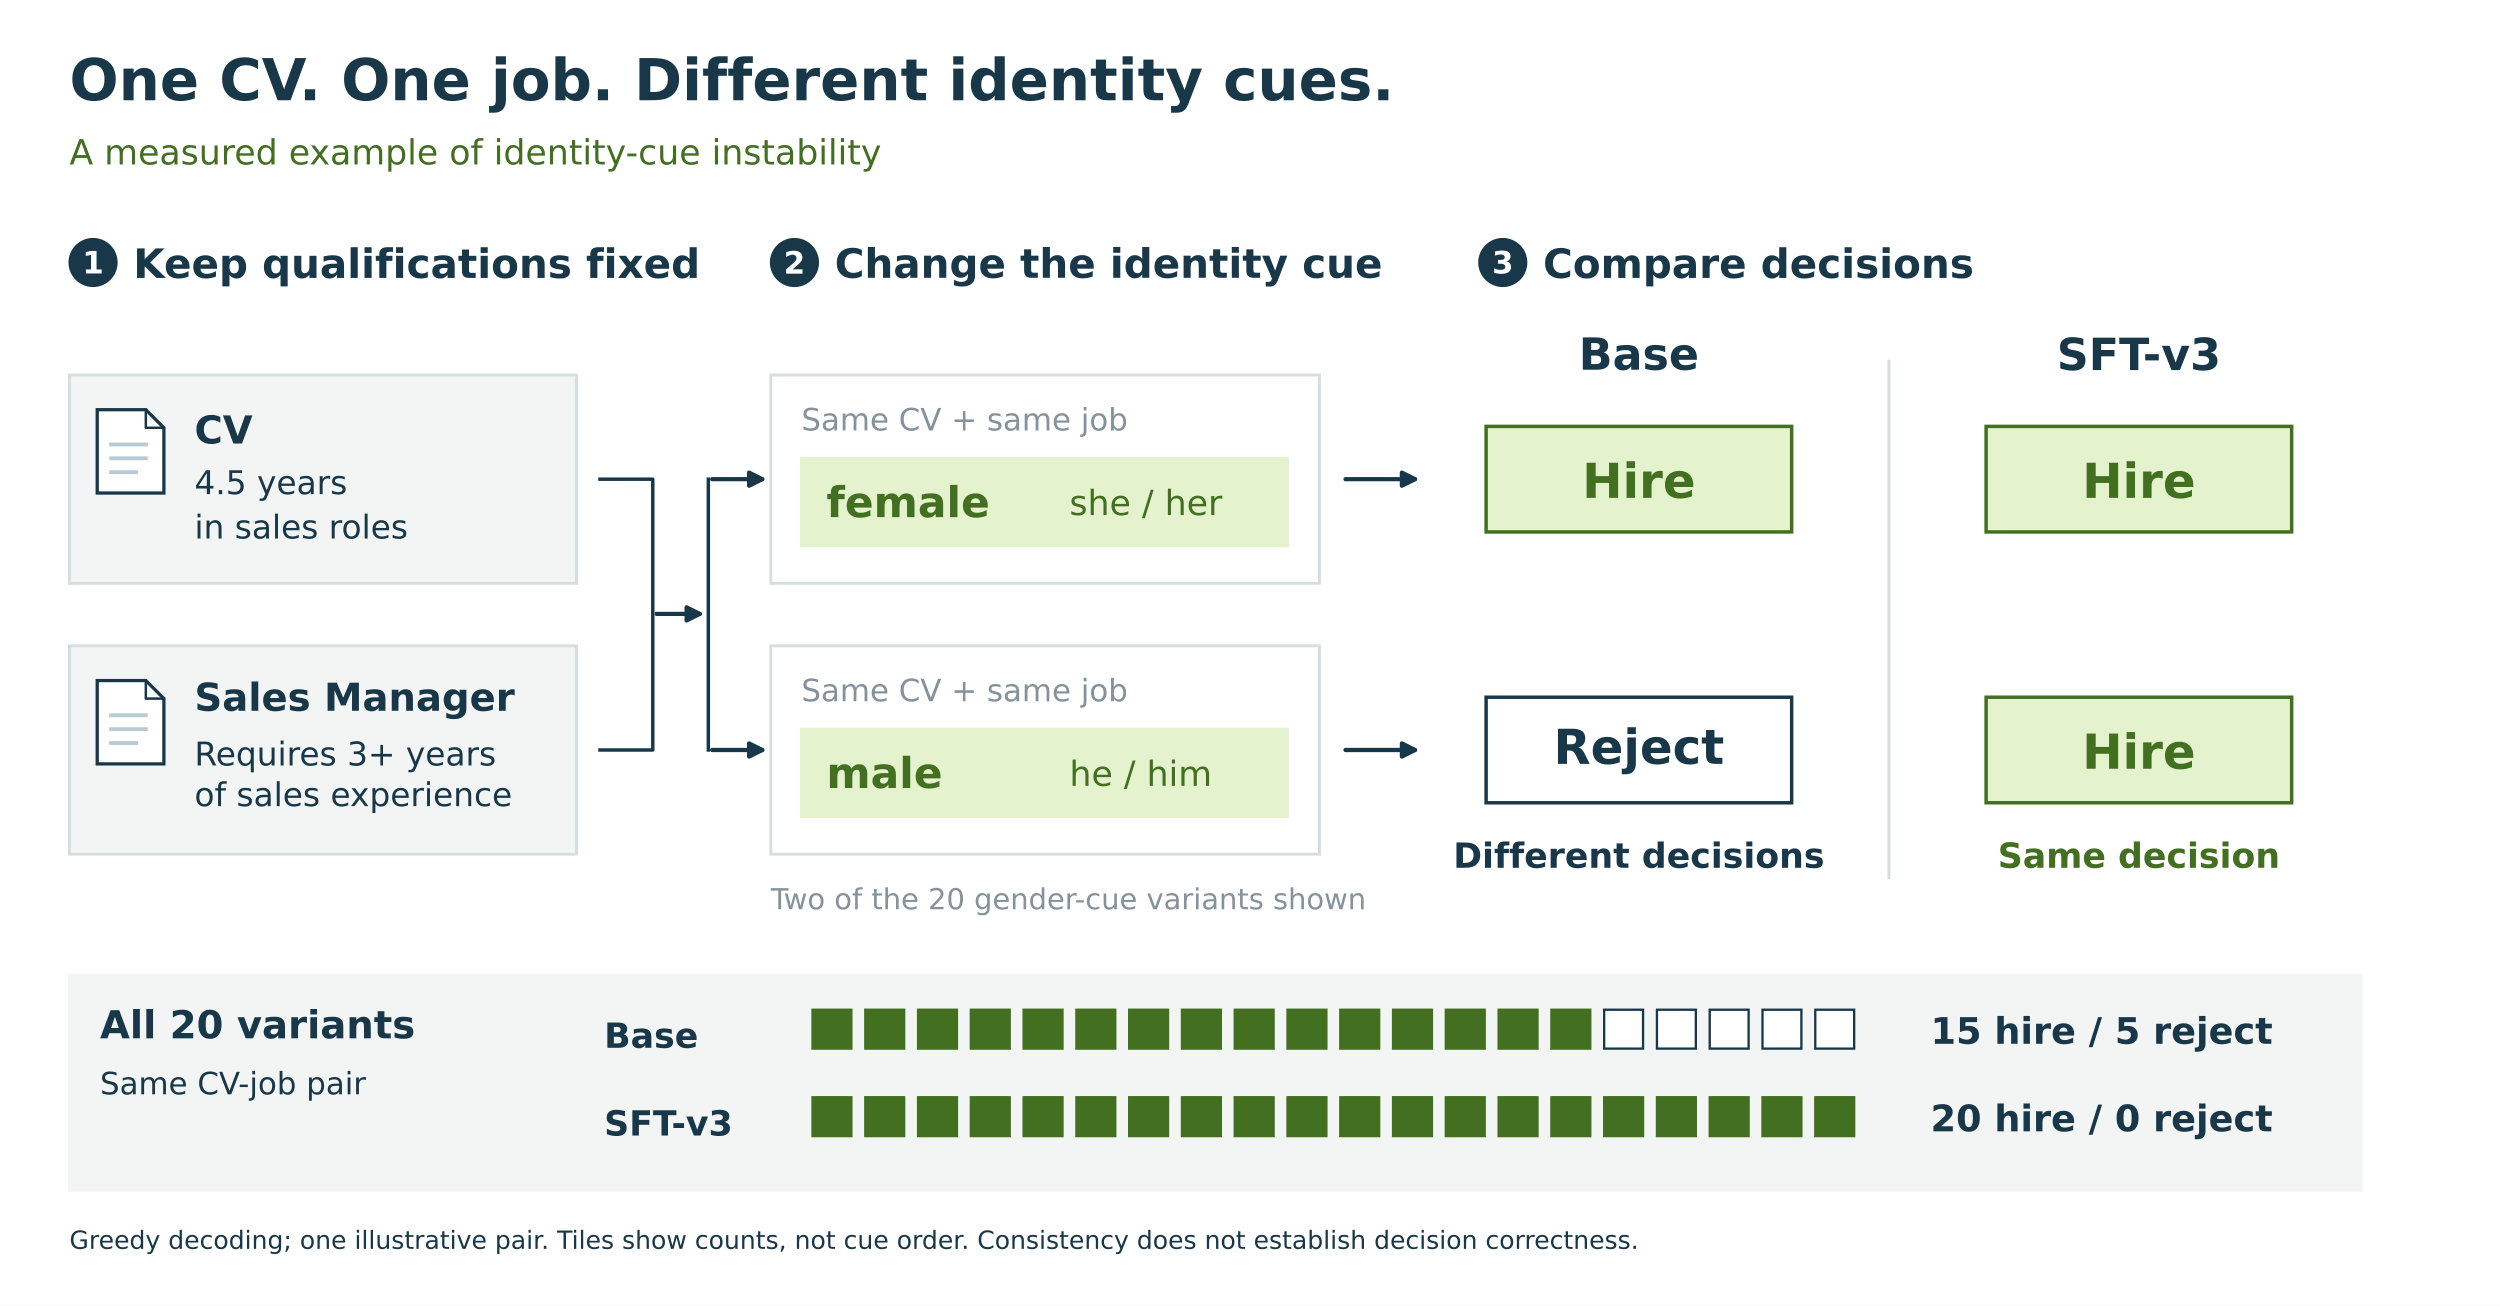
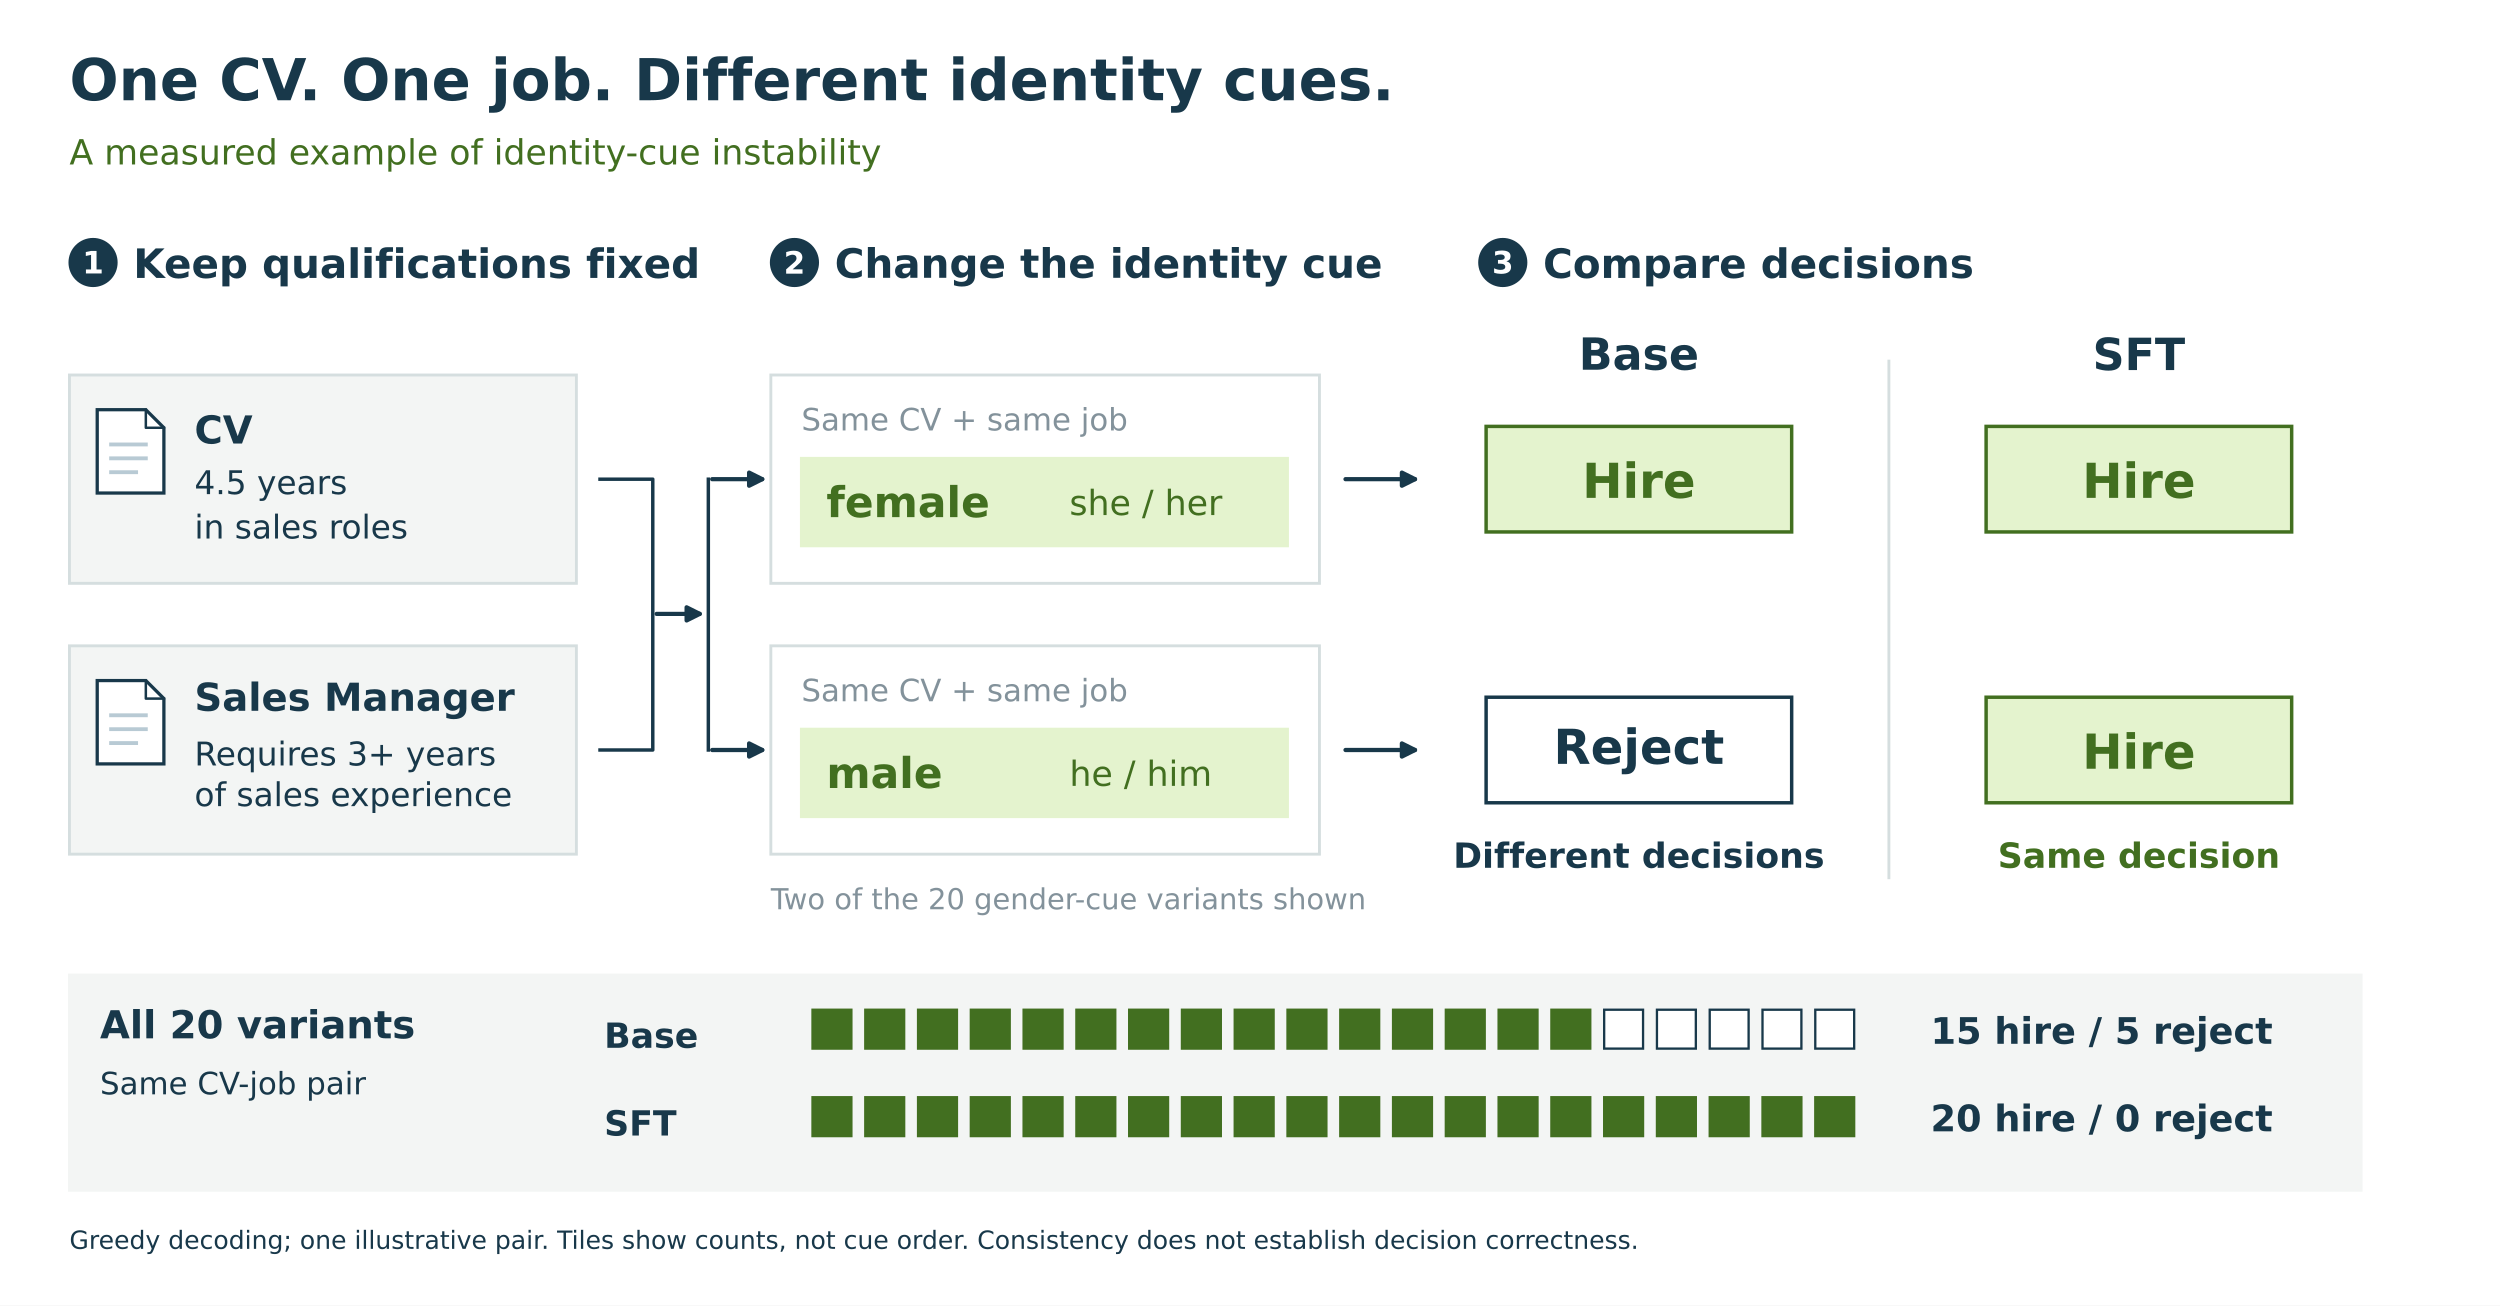
<svg xmlns="http://www.w3.org/2000/svg" width="1296pt" height="676.8pt" viewBox="0 0 1296 676.8" version="1.1">
  <defs>
    <style type="text/css">*{stroke-linejoin: round; stroke-linecap: butt}</style>
  </defs>
  <g id="figure_1">
    <g id="patch_1">
      <path d="M 0 676.8 L 1296 676.8 L 1296 0 L 0 0 z " style="fill: #ffffff" />
    </g>
    <g id="axes_1">
      <g id="patch_2">
-         <path d="M 48.24 123.84 C 51.486 123.84 54.6 125.13 56.895 127.425 C 59.19 129.72 60.48 132.834 60.48 136.08 C 60.48 139.326 59.19 142.44 56.895 144.735 C 54.6 147.03 51.486 148.32 48.24 148.32 C 44.994 148.32 41.88 147.03 39.585 144.735 C 37.29 142.44 36 139.326 36 136.08 C 36 132.834 37.29 129.72 39.585 127.425 C 41.88 125.13 44.994 123.84 48.24 123.84 z " clip-path="url(#pbcb19729b6)" style="fill: #18384a; stroke: #18384a; stroke-linejoin: miter" />
+         <path d="M 48.24 123.84 C 51.486 123.84 54.6 125.13 56.895 127.425 C 59.19 129.72 60.48 132.834 60.48 136.08 C 60.48 139.326 59.19 142.44 56.895 144.735 C 54.6 147.03 51.486 148.32 48.24 148.32 C 44.994 148.32 41.88 147.03 39.585 144.735 C 37.29 142.44 36 139.326 36 136.08 C 36 132.834 37.29 129.72 39.585 127.425 C 41.88 125.13 44.994 123.84 48.24 123.84 z " clip-path="url(#p441294f747)" style="fill: #18384a; stroke: #18384a; stroke-linejoin: miter" />
      </g>
      <g id="patch_3">
-         <path d="M 411.84 123.84 C 415.086 123.84 418.2 125.13 420.495 127.425 C 422.79 129.72 424.08 132.834 424.08 136.08 C 424.08 139.326 422.79 142.44 420.495 144.735 C 418.2 147.03 415.086 148.32 411.84 148.32 C 408.594 148.32 405.48 147.03 403.185 144.735 C 400.89 142.44 399.6 139.326 399.6 136.08 C 399.6 132.834 400.89 129.72 403.185 127.425 C 405.48 125.13 408.594 123.84 411.84 123.84 z " clip-path="url(#pbcb19729b6)" style="fill: #18384a; stroke: #18384a; stroke-linejoin: miter" />
+         <path d="M 411.84 123.84 C 415.086 123.84 418.2 125.13 420.495 127.425 C 422.79 129.72 424.08 132.834 424.08 136.08 C 424.08 139.326 422.79 142.44 420.495 144.735 C 418.2 147.03 415.086 148.32 411.84 148.32 C 408.594 148.32 405.48 147.03 403.185 144.735 C 400.89 142.44 399.6 139.326 399.6 136.08 C 399.6 132.834 400.89 129.72 403.185 127.425 C 405.48 125.13 408.594 123.84 411.84 123.84 z " clip-path="url(#p441294f747)" style="fill: #18384a; stroke: #18384a; stroke-linejoin: miter" />
      </g>
      <g id="patch_4">
-         <path d="M 779.04 123.84 C 782.286 123.84 785.4 125.13 787.695 127.425 C 789.99 129.72 791.28 132.834 791.28 136.08 C 791.28 139.326 789.99 142.44 787.695 144.735 C 785.4 147.03 782.286 148.32 779.04 148.32 C 775.794 148.32 772.68 147.03 770.385 144.735 C 768.09 142.44 766.8 139.326 766.8 136.08 C 766.8 132.834 768.09 129.72 770.385 127.425 C 772.68 125.13 775.794 123.84 779.04 123.84 z " clip-path="url(#pbcb19729b6)" style="fill: #18384a; stroke: #18384a; stroke-linejoin: miter" />
+         <path d="M 779.04 123.84 C 782.286 123.84 785.4 125.13 787.695 127.425 C 789.99 129.72 791.28 132.834 791.28 136.08 C 791.28 139.326 789.99 142.44 787.695 144.735 C 785.4 147.03 782.286 148.32 779.04 148.32 C 775.794 148.32 772.68 147.03 770.385 144.735 C 768.09 142.44 766.8 139.326 766.8 136.08 C 766.8 132.834 768.09 129.72 770.385 127.425 C 772.68 125.13 775.794 123.84 779.04 123.84 z " clip-path="url(#p441294f747)" style="fill: #18384a; stroke: #18384a; stroke-linejoin: miter" />
      </g>
      <g id="patch_5">
-         <path d="M 36 194.4 L 298.8 194.4 L 298.8 302.4 L 36 302.4 z " clip-path="url(#pbcb19729b6)" style="fill: #f3f5f4; stroke: #d5dedf; stroke-width: 1.5; stroke-linejoin: miter" />
+         <path d="M 36 194.4 L 298.8 194.4 L 298.8 302.4 L 36 302.4 z " clip-path="url(#p441294f747)" style="fill: #f3f5f4; stroke: #d5dedf; stroke-width: 1.5; stroke-linejoin: miter" />
      </g>
      <g id="patch_6">
-         <path d="M 50.4 212.4 L 75.6 212.4 L 84.96 221.76 L 84.96 255.6 L 50.4 255.6 z " clip-path="url(#pbcb19729b6)" style="fill: #ffffff; stroke: #18384a; stroke-width: 1.7; stroke-linejoin: miter" />
+         <path d="M 50.4 212.4 L 75.6 212.4 L 84.96 221.76 L 84.96 255.6 L 50.4 255.6 z " clip-path="url(#p441294f747)" style="fill: #ffffff; stroke: #18384a; stroke-width: 1.7; stroke-linejoin: miter" />
      </g>
      <g id="patch_7">
-         <path d="M 36 334.8 L 298.8 334.8 L 298.8 442.8 L 36 442.8 z " clip-path="url(#pbcb19729b6)" style="fill: #f3f5f4; stroke: #d5dedf; stroke-width: 1.5; stroke-linejoin: miter" />
+         <path d="M 36 334.8 L 298.8 334.8 L 298.8 442.8 L 36 442.8 z " clip-path="url(#p441294f747)" style="fill: #f3f5f4; stroke: #d5dedf; stroke-width: 1.5; stroke-linejoin: miter" />
      </g>
      <g id="patch_8">
-         <path d="M 50.4 352.8 L 75.6 352.8 L 84.96 362.16 L 84.96 396 L 50.4 396 z " clip-path="url(#pbcb19729b6)" style="fill: #ffffff; stroke: #18384a; stroke-width: 1.7; stroke-linejoin: miter" />
+         <path d="M 50.4 352.8 L 75.6 352.8 L 84.96 362.16 L 84.96 396 L 50.4 396 z " clip-path="url(#p441294f747)" style="fill: #ffffff; stroke: #18384a; stroke-width: 1.7; stroke-linejoin: miter" />
      </g>
      <g id="patch_9">
-         <path d="M 340.4 318.24 Q 352.801 318.24 362.741 318.24 " clip-path="url(#pbcb19729b6)" style="fill: none; stroke: #18384a; stroke-width: 2.2; stroke-linecap: round" />
-         <path d="M 355.941 314.84 L 362.741 318.24 L 355.941 321.64 z " clip-path="url(#pbcb19729b6)" style="fill: #18384a; stroke: #18384a; stroke-width: 2.2; stroke-linecap: round" />
+         <path d="M 340.4 318.24 Q 352.801 318.24 362.741 318.24 " clip-path="url(#p441294f747)" style="fill: none; stroke: #18384a; stroke-width: 2.2; stroke-linecap: round" />
+         <path d="M 355.941 314.84 L 362.741 318.24 L 355.941 321.64 z " clip-path="url(#p441294f747)" style="fill: #18384a; stroke: #18384a; stroke-width: 2.2; stroke-linecap: round" />
      </g>
      <g id="patch_10">
-         <path d="M 369.197 248.4 Q 383.398 248.4 395.14 248.4 " clip-path="url(#pbcb19729b6)" style="fill: none; stroke: #18384a; stroke-width: 2.2; stroke-linecap: round" />
-         <path d="M 388.34 245 L 395.14 248.4 L 388.34 251.8 z " clip-path="url(#pbcb19729b6)" style="fill: #18384a; stroke: #18384a; stroke-width: 2.2; stroke-linecap: round" />
+         <path d="M 369.197 248.4 Q 383.398 248.4 395.14 248.4 " clip-path="url(#p441294f747)" style="fill: none; stroke: #18384a; stroke-width: 2.2; stroke-linecap: round" />
+         <path d="M 388.34 245 L 395.14 248.4 L 388.34 251.8 z " clip-path="url(#p441294f747)" style="fill: #18384a; stroke: #18384a; stroke-width: 2.2; stroke-linecap: round" />
      </g>
      <g id="patch_11">
-         <path d="M 369.197 388.8 Q 383.398 388.8 395.14 388.8 " clip-path="url(#pbcb19729b6)" style="fill: none; stroke: #18384a; stroke-width: 2.2; stroke-linecap: round" />
-         <path d="M 388.34 385.4 L 395.14 388.8 L 388.34 392.2 z " clip-path="url(#pbcb19729b6)" style="fill: #18384a; stroke: #18384a; stroke-width: 2.2; stroke-linecap: round" />
+         <path d="M 369.197 388.8 Q 383.398 388.8 395.14 388.8 " clip-path="url(#p441294f747)" style="fill: none; stroke: #18384a; stroke-width: 2.2; stroke-linecap: round" />
+         <path d="M 388.34 385.4 L 395.14 388.8 L 388.34 392.2 z " clip-path="url(#p441294f747)" style="fill: #18384a; stroke: #18384a; stroke-width: 2.2; stroke-linecap: round" />
      </g>
      <g id="patch_12">
-         <path d="M 399.6 194.4 L 684 194.4 L 684 302.4 L 399.6 302.4 z " clip-path="url(#pbcb19729b6)" style="fill: #ffffff; stroke: #d5dedf; stroke-width: 1.5; stroke-linejoin: miter" />
+         <path d="M 399.6 194.4 L 684 194.4 L 684 302.4 L 399.6 302.4 z " clip-path="url(#p441294f747)" style="fill: #ffffff; stroke: #d5dedf; stroke-width: 1.5; stroke-linejoin: miter" />
      </g>
      <g id="patch_13">
-         <path d="M 415.44 237.6 L 667.44 237.6 L 667.44 282.96 L 415.44 282.96 z " clip-path="url(#pbcb19729b6)" style="fill: #e4f3ce; stroke: #e4f3ce; stroke-width: 1.5; stroke-linejoin: miter" />
+         <path d="M 415.44 237.6 L 667.44 237.6 L 667.44 282.96 L 415.44 282.96 z " clip-path="url(#p441294f747)" style="fill: #e4f3ce; stroke: #e4f3ce; stroke-width: 1.5; stroke-linejoin: miter" />
      </g>
      <g id="patch_14">
-         <path d="M 697.519 248.4 Q 716.759 248.4 733.539 248.4 " clip-path="url(#pbcb19729b6)" style="fill: none; stroke: #18384a; stroke-width: 2.2; stroke-linecap: round" />
-         <path d="M 726.739 245 L 733.539 248.4 L 726.739 251.8 z " clip-path="url(#pbcb19729b6)" style="fill: #18384a; stroke: #18384a; stroke-width: 2.2; stroke-linecap: round" />
+         <path d="M 697.519 248.4 Q 716.759 248.4 733.539 248.4 " clip-path="url(#p441294f747)" style="fill: none; stroke: #18384a; stroke-width: 2.2; stroke-linecap: round" />
+         <path d="M 726.739 245 L 733.539 248.4 L 726.739 251.8 z " clip-path="url(#p441294f747)" style="fill: #18384a; stroke: #18384a; stroke-width: 2.2; stroke-linecap: round" />
      </g>
      <g id="patch_15">
-         <path d="M 399.6 334.8 L 684 334.8 L 684 442.8 L 399.6 442.8 z " clip-path="url(#pbcb19729b6)" style="fill: #ffffff; stroke: #d5dedf; stroke-width: 1.5; stroke-linejoin: miter" />
+         <path d="M 399.6 334.8 L 684 334.8 L 684 442.8 L 399.6 442.8 z " clip-path="url(#p441294f747)" style="fill: #ffffff; stroke: #d5dedf; stroke-width: 1.5; stroke-linejoin: miter" />
      </g>
      <g id="patch_16">
-         <path d="M 415.44 378 L 667.44 378 L 667.44 423.36 L 415.44 423.36 z " clip-path="url(#pbcb19729b6)" style="fill: #e4f3ce; stroke: #e4f3ce; stroke-width: 1.5; stroke-linejoin: miter" />
+         <path d="M 415.44 378 L 667.44 378 L 667.44 423.36 L 415.44 423.36 z " clip-path="url(#p441294f747)" style="fill: #e4f3ce; stroke: #e4f3ce; stroke-width: 1.5; stroke-linejoin: miter" />
      </g>
      <g id="patch_17">
-         <path d="M 697.519 388.8 Q 716.759 388.8 733.539 388.8 " clip-path="url(#pbcb19729b6)" style="fill: none; stroke: #18384a; stroke-width: 2.2; stroke-linecap: round" />
-         <path d="M 726.739 385.4 L 733.539 388.8 L 726.739 392.2 z " clip-path="url(#pbcb19729b6)" style="fill: #18384a; stroke: #18384a; stroke-width: 2.2; stroke-linecap: round" />
+         <path d="M 697.519 388.8 Q 716.759 388.8 733.539 388.8 " clip-path="url(#p441294f747)" style="fill: none; stroke: #18384a; stroke-width: 2.2; stroke-linecap: round" />
+         <path d="M 726.739 385.4 L 733.539 388.8 L 726.739 392.2 z " clip-path="url(#p441294f747)" style="fill: #18384a; stroke: #18384a; stroke-width: 2.2; stroke-linecap: round" />
      </g>
      <g id="patch_18">
-         <path d="M 770.4 221.04 L 928.8 221.04 L 928.8 275.76 L 770.4 275.76 z " clip-path="url(#pbcb19729b6)" style="fill: #e4f3ce; stroke: #426f20; stroke-width: 1.8; stroke-linejoin: miter" />
+         <path d="M 770.4 221.04 L 928.8 221.04 L 928.8 275.76 L 770.4 275.76 z " clip-path="url(#p441294f747)" style="fill: #e4f3ce; stroke: #426f20; stroke-width: 1.8; stroke-linejoin: miter" />
      </g>
      <g id="patch_19">
-         <path d="M 770.4 361.44 L 928.8 361.44 L 928.8 416.16 L 770.4 416.16 z " clip-path="url(#pbcb19729b6)" style="fill: #ffffff; stroke: #18384a; stroke-width: 1.8; stroke-linejoin: miter" />
+         <path d="M 770.4 361.44 L 928.8 361.44 L 928.8 416.16 L 770.4 416.16 z " clip-path="url(#p441294f747)" style="fill: #ffffff; stroke: #18384a; stroke-width: 1.8; stroke-linejoin: miter" />
      </g>
      <g id="patch_20">
-         <path d="M 1029.6 221.04 L 1188 221.04 L 1188 275.76 L 1029.6 275.76 z " clip-path="url(#pbcb19729b6)" style="fill: #e4f3ce; stroke: #426f20; stroke-width: 1.8; stroke-linejoin: miter" />
+         <path d="M 1029.6 221.04 L 1188 221.04 L 1188 275.76 L 1029.6 275.76 z " clip-path="url(#p441294f747)" style="fill: #e4f3ce; stroke: #426f20; stroke-width: 1.8; stroke-linejoin: miter" />
      </g>
      <g id="patch_21">
-         <path d="M 1029.6 361.44 L 1188 361.44 L 1188 416.16 L 1029.6 416.16 z " clip-path="url(#pbcb19729b6)" style="fill: #e4f3ce; stroke: #426f20; stroke-width: 1.8; stroke-linejoin: miter" />
+         <path d="M 1029.6 361.44 L 1188 361.44 L 1188 416.16 L 1029.6 416.16 z " clip-path="url(#p441294f747)" style="fill: #e4f3ce; stroke: #426f20; stroke-width: 1.8; stroke-linejoin: miter" />
      </g>
      <g id="patch_22">
-         <path d="M 36 505.44 L 1224 505.44 L 1224 617.04 L 36 617.04 z " clip-path="url(#pbcb19729b6)" style="fill: #f3f5f4; stroke: #f3f5f4; stroke-width: 1.5; stroke-linejoin: miter" />
+         <path d="M 36 505.44 L 1224 505.44 L 1224 617.04 L 36 617.04 z " clip-path="url(#p441294f747)" style="fill: #f3f5f4; stroke: #f3f5f4; stroke-width: 1.5; stroke-linejoin: miter" />
      </g>
      <g id="patch_23">
-         <path d="M 421.2 523.44 L 441.36 523.44 L 441.36 543.6 L 421.2 543.6 z " clip-path="url(#pbcb19729b6)" style="fill: #426f20; stroke: #426f20; stroke-width: 1.2; stroke-linejoin: miter" />
+         <path d="M 421.2 523.44 L 441.36 523.44 L 441.36 543.6 L 421.2 543.6 z " clip-path="url(#p441294f747)" style="fill: #426f20; stroke: #426f20; stroke-width: 1.2; stroke-linejoin: miter" />
      </g>
      <g id="patch_24">
-         <path d="M 448.56 523.44 L 468.72 523.44 L 468.72 543.6 L 448.56 543.6 z " clip-path="url(#pbcb19729b6)" style="fill: #426f20; stroke: #426f20; stroke-width: 1.2; stroke-linejoin: miter" />
+         <path d="M 448.56 523.44 L 468.72 523.44 L 468.72 543.6 L 448.56 543.6 z " clip-path="url(#p441294f747)" style="fill: #426f20; stroke: #426f20; stroke-width: 1.2; stroke-linejoin: miter" />
      </g>
      <g id="patch_25">
-         <path d="M 475.92 523.44 L 496.08 523.44 L 496.08 543.6 L 475.92 543.6 z " clip-path="url(#pbcb19729b6)" style="fill: #426f20; stroke: #426f20; stroke-width: 1.2; stroke-linejoin: miter" />
+         <path d="M 475.92 523.44 L 496.08 523.44 L 496.08 543.6 L 475.92 543.6 z " clip-path="url(#p441294f747)" style="fill: #426f20; stroke: #426f20; stroke-width: 1.2; stroke-linejoin: miter" />
      </g>
      <g id="patch_26">
-         <path d="M 503.28 523.44 L 523.44 523.44 L 523.44 543.6 L 503.28 543.6 z " clip-path="url(#pbcb19729b6)" style="fill: #426f20; stroke: #426f20; stroke-width: 1.2; stroke-linejoin: miter" />
+         <path d="M 503.28 523.44 L 523.44 523.44 L 523.44 543.6 L 503.28 543.6 z " clip-path="url(#p441294f747)" style="fill: #426f20; stroke: #426f20; stroke-width: 1.2; stroke-linejoin: miter" />
      </g>
      <g id="patch_27">
-         <path d="M 530.64 523.44 L 550.8 523.44 L 550.8 543.6 L 530.64 543.6 z " clip-path="url(#pbcb19729b6)" style="fill: #426f20; stroke: #426f20; stroke-width: 1.2; stroke-linejoin: miter" />
+         <path d="M 530.64 523.44 L 550.8 523.44 L 550.8 543.6 L 530.64 543.6 z " clip-path="url(#p441294f747)" style="fill: #426f20; stroke: #426f20; stroke-width: 1.2; stroke-linejoin: miter" />
      </g>
      <g id="patch_28">
-         <path d="M 558 523.44 L 578.16 523.44 L 578.16 543.6 L 558 543.6 z " clip-path="url(#pbcb19729b6)" style="fill: #426f20; stroke: #426f20; stroke-width: 1.2; stroke-linejoin: miter" />
+         <path d="M 558 523.44 L 578.16 523.44 L 578.16 543.6 L 558 543.6 z " clip-path="url(#p441294f747)" style="fill: #426f20; stroke: #426f20; stroke-width: 1.2; stroke-linejoin: miter" />
      </g>
      <g id="patch_29">
-         <path d="M 585.36 523.44 L 605.52 523.44 L 605.52 543.6 L 585.36 543.6 z " clip-path="url(#pbcb19729b6)" style="fill: #426f20; stroke: #426f20; stroke-width: 1.2; stroke-linejoin: miter" />
+         <path d="M 585.36 523.44 L 605.52 523.44 L 605.52 543.6 L 585.36 543.6 z " clip-path="url(#p441294f747)" style="fill: #426f20; stroke: #426f20; stroke-width: 1.2; stroke-linejoin: miter" />
      </g>
      <g id="patch_30">
-         <path d="M 612.72 523.44 L 632.88 523.44 L 632.88 543.6 L 612.72 543.6 z " clip-path="url(#pbcb19729b6)" style="fill: #426f20; stroke: #426f20; stroke-width: 1.2; stroke-linejoin: miter" />
+         <path d="M 612.72 523.44 L 632.88 523.44 L 632.88 543.6 L 612.72 543.6 z " clip-path="url(#p441294f747)" style="fill: #426f20; stroke: #426f20; stroke-width: 1.2; stroke-linejoin: miter" />
      </g>
      <g id="patch_31">
-         <path d="M 640.08 523.44 L 660.24 523.44 L 660.24 543.6 L 640.08 543.6 z " clip-path="url(#pbcb19729b6)" style="fill: #426f20; stroke: #426f20; stroke-width: 1.2; stroke-linejoin: miter" />
+         <path d="M 640.08 523.44 L 660.24 523.44 L 660.24 543.6 L 640.08 543.6 z " clip-path="url(#p441294f747)" style="fill: #426f20; stroke: #426f20; stroke-width: 1.2; stroke-linejoin: miter" />
      </g>
      <g id="patch_32">
-         <path d="M 667.44 523.44 L 687.6 523.44 L 687.6 543.6 L 667.44 543.6 z " clip-path="url(#pbcb19729b6)" style="fill: #426f20; stroke: #426f20; stroke-width: 1.2; stroke-linejoin: miter" />
+         <path d="M 667.44 523.44 L 687.6 523.44 L 687.6 543.6 L 667.44 543.6 z " clip-path="url(#p441294f747)" style="fill: #426f20; stroke: #426f20; stroke-width: 1.2; stroke-linejoin: miter" />
      </g>
      <g id="patch_33">
-         <path d="M 694.8 523.44 L 714.96 523.44 L 714.96 543.6 L 694.8 543.6 z " clip-path="url(#pbcb19729b6)" style="fill: #426f20; stroke: #426f20; stroke-width: 1.2; stroke-linejoin: miter" />
+         <path d="M 694.8 523.44 L 714.96 523.44 L 714.96 543.6 L 694.8 543.6 z " clip-path="url(#p441294f747)" style="fill: #426f20; stroke: #426f20; stroke-width: 1.2; stroke-linejoin: miter" />
      </g>
      <g id="patch_34">
-         <path d="M 722.16 523.44 L 742.32 523.44 L 742.32 543.6 L 722.16 543.6 z " clip-path="url(#pbcb19729b6)" style="fill: #426f20; stroke: #426f20; stroke-width: 1.2; stroke-linejoin: miter" />
+         <path d="M 722.16 523.44 L 742.32 523.44 L 742.32 543.6 L 722.16 543.6 z " clip-path="url(#p441294f747)" style="fill: #426f20; stroke: #426f20; stroke-width: 1.2; stroke-linejoin: miter" />
      </g>
      <g id="patch_35">
-         <path d="M 749.52 523.44 L 769.68 523.44 L 769.68 543.6 L 749.52 543.6 z " clip-path="url(#pbcb19729b6)" style="fill: #426f20; stroke: #426f20; stroke-width: 1.2; stroke-linejoin: miter" />
+         <path d="M 749.52 523.44 L 769.68 523.44 L 769.68 543.6 L 749.52 543.6 z " clip-path="url(#p441294f747)" style="fill: #426f20; stroke: #426f20; stroke-width: 1.2; stroke-linejoin: miter" />
      </g>
      <g id="patch_36">
-         <path d="M 776.88 523.44 L 797.04 523.44 L 797.04 543.6 L 776.88 543.6 z " clip-path="url(#pbcb19729b6)" style="fill: #426f20; stroke: #426f20; stroke-width: 1.2; stroke-linejoin: miter" />
+         <path d="M 776.88 523.44 L 797.04 523.44 L 797.04 543.6 L 776.88 543.6 z " clip-path="url(#p441294f747)" style="fill: #426f20; stroke: #426f20; stroke-width: 1.2; stroke-linejoin: miter" />
      </g>
      <g id="patch_37">
-         <path d="M 804.24 523.44 L 824.4 523.44 L 824.4 543.6 L 804.24 543.6 z " clip-path="url(#pbcb19729b6)" style="fill: #426f20; stroke: #426f20; stroke-width: 1.2; stroke-linejoin: miter" />
+         <path d="M 804.24 523.44 L 824.4 523.44 L 824.4 543.6 L 804.24 543.6 z " clip-path="url(#p441294f747)" style="fill: #426f20; stroke: #426f20; stroke-width: 1.2; stroke-linejoin: miter" />
      </g>
      <g id="patch_38">
-         <path d="M 831.6 523.44 L 851.76 523.44 L 851.76 543.6 L 831.6 543.6 z " clip-path="url(#pbcb19729b6)" style="fill: #ffffff; stroke: #18384a; stroke-width: 1.2; stroke-linejoin: miter" />
+         <path d="M 831.6 523.44 L 851.76 523.44 L 851.76 543.6 L 831.6 543.6 z " clip-path="url(#p441294f747)" style="fill: #ffffff; stroke: #18384a; stroke-width: 1.2; stroke-linejoin: miter" />
      </g>
      <g id="patch_39">
-         <path d="M 858.96 523.44 L 879.12 523.44 L 879.12 543.6 L 858.96 543.6 z " clip-path="url(#pbcb19729b6)" style="fill: #ffffff; stroke: #18384a; stroke-width: 1.2; stroke-linejoin: miter" />
+         <path d="M 858.96 523.44 L 879.12 523.44 L 879.12 543.6 L 858.96 543.6 z " clip-path="url(#p441294f747)" style="fill: #ffffff; stroke: #18384a; stroke-width: 1.2; stroke-linejoin: miter" />
      </g>
      <g id="patch_40">
-         <path d="M 886.32 523.44 L 906.48 523.44 L 906.48 543.6 L 886.32 543.6 z " clip-path="url(#pbcb19729b6)" style="fill: #ffffff; stroke: #18384a; stroke-width: 1.2; stroke-linejoin: miter" />
+         <path d="M 886.32 523.44 L 906.48 523.44 L 906.48 543.6 L 886.32 543.6 z " clip-path="url(#p441294f747)" style="fill: #ffffff; stroke: #18384a; stroke-width: 1.2; stroke-linejoin: miter" />
      </g>
      <g id="patch_41">
-         <path d="M 913.68 523.44 L 933.84 523.44 L 933.84 543.6 L 913.68 543.6 z " clip-path="url(#pbcb19729b6)" style="fill: #ffffff; stroke: #18384a; stroke-width: 1.2; stroke-linejoin: miter" />
+         <path d="M 913.68 523.44 L 933.84 523.44 L 933.84 543.6 L 913.68 543.6 z " clip-path="url(#p441294f747)" style="fill: #ffffff; stroke: #18384a; stroke-width: 1.2; stroke-linejoin: miter" />
      </g>
      <g id="patch_42">
-         <path d="M 941.04 523.44 L 961.2 523.44 L 961.2 543.6 L 941.04 543.6 z " clip-path="url(#pbcb19729b6)" style="fill: #ffffff; stroke: #18384a; stroke-width: 1.2; stroke-linejoin: miter" />
+         <path d="M 941.04 523.44 L 961.2 523.44 L 961.2 543.6 L 941.04 543.6 z " clip-path="url(#p441294f747)" style="fill: #ffffff; stroke: #18384a; stroke-width: 1.2; stroke-linejoin: miter" />
      </g>
      <g id="patch_43">
-         <path d="M 421.2 568.8 L 441.36 568.8 L 441.36 588.96 L 421.2 588.96 z " clip-path="url(#pbcb19729b6)" style="fill: #426f20; stroke: #426f20; stroke-width: 1.2; stroke-linejoin: miter" />
+         <path d="M 421.2 568.8 L 441.36 568.8 L 441.36 588.96 L 421.2 588.96 z " clip-path="url(#p441294f747)" style="fill: #426f20; stroke: #426f20; stroke-width: 1.2; stroke-linejoin: miter" />
      </g>
      <g id="patch_44">
-         <path d="M 448.56 568.8 L 468.72 568.8 L 468.72 588.96 L 448.56 588.96 z " clip-path="url(#pbcb19729b6)" style="fill: #426f20; stroke: #426f20; stroke-width: 1.2; stroke-linejoin: miter" />
+         <path d="M 448.56 568.8 L 468.72 568.8 L 468.72 588.96 L 448.56 588.96 z " clip-path="url(#p441294f747)" style="fill: #426f20; stroke: #426f20; stroke-width: 1.2; stroke-linejoin: miter" />
      </g>
      <g id="patch_45">
-         <path d="M 475.92 568.8 L 496.08 568.8 L 496.08 588.96 L 475.92 588.96 z " clip-path="url(#pbcb19729b6)" style="fill: #426f20; stroke: #426f20; stroke-width: 1.2; stroke-linejoin: miter" />
+         <path d="M 475.92 568.8 L 496.08 568.8 L 496.08 588.96 L 475.92 588.96 z " clip-path="url(#p441294f747)" style="fill: #426f20; stroke: #426f20; stroke-width: 1.2; stroke-linejoin: miter" />
      </g>
      <g id="patch_46">
-         <path d="M 503.28 568.8 L 523.44 568.8 L 523.44 588.96 L 503.28 588.96 z " clip-path="url(#pbcb19729b6)" style="fill: #426f20; stroke: #426f20; stroke-width: 1.2; stroke-linejoin: miter" />
+         <path d="M 503.28 568.8 L 523.44 568.8 L 523.44 588.96 L 503.28 588.96 z " clip-path="url(#p441294f747)" style="fill: #426f20; stroke: #426f20; stroke-width: 1.2; stroke-linejoin: miter" />
      </g>
      <g id="patch_47">
-         <path d="M 530.64 568.8 L 550.8 568.8 L 550.8 588.96 L 530.64 588.96 z " clip-path="url(#pbcb19729b6)" style="fill: #426f20; stroke: #426f20; stroke-width: 1.2; stroke-linejoin: miter" />
+         <path d="M 530.64 568.8 L 550.8 568.8 L 550.8 588.96 L 530.64 588.96 z " clip-path="url(#p441294f747)" style="fill: #426f20; stroke: #426f20; stroke-width: 1.2; stroke-linejoin: miter" />
      </g>
      <g id="patch_48">
-         <path d="M 558 568.8 L 578.16 568.8 L 578.16 588.96 L 558 588.96 z " clip-path="url(#pbcb19729b6)" style="fill: #426f20; stroke: #426f20; stroke-width: 1.2; stroke-linejoin: miter" />
+         <path d="M 558 568.8 L 578.16 568.8 L 578.16 588.96 L 558 588.96 z " clip-path="url(#p441294f747)" style="fill: #426f20; stroke: #426f20; stroke-width: 1.2; stroke-linejoin: miter" />
      </g>
      <g id="patch_49">
-         <path d="M 585.36 568.8 L 605.52 568.8 L 605.52 588.96 L 585.36 588.96 z " clip-path="url(#pbcb19729b6)" style="fill: #426f20; stroke: #426f20; stroke-width: 1.2; stroke-linejoin: miter" />
+         <path d="M 585.36 568.8 L 605.52 568.8 L 605.52 588.96 L 585.36 588.96 z " clip-path="url(#p441294f747)" style="fill: #426f20; stroke: #426f20; stroke-width: 1.2; stroke-linejoin: miter" />
      </g>
      <g id="patch_50">
-         <path d="M 612.72 568.8 L 632.88 568.8 L 632.88 588.96 L 612.72 588.96 z " clip-path="url(#pbcb19729b6)" style="fill: #426f20; stroke: #426f20; stroke-width: 1.2; stroke-linejoin: miter" />
+         <path d="M 612.72 568.8 L 632.88 568.8 L 632.88 588.96 L 612.72 588.96 z " clip-path="url(#p441294f747)" style="fill: #426f20; stroke: #426f20; stroke-width: 1.2; stroke-linejoin: miter" />
      </g>
      <g id="patch_51">
-         <path d="M 640.08 568.8 L 660.24 568.8 L 660.24 588.96 L 640.08 588.96 z " clip-path="url(#pbcb19729b6)" style="fill: #426f20; stroke: #426f20; stroke-width: 1.2; stroke-linejoin: miter" />
+         <path d="M 640.08 568.8 L 660.24 568.8 L 660.24 588.96 L 640.08 588.96 z " clip-path="url(#p441294f747)" style="fill: #426f20; stroke: #426f20; stroke-width: 1.2; stroke-linejoin: miter" />
      </g>
      <g id="patch_52">
-         <path d="M 667.44 568.8 L 687.6 568.8 L 687.6 588.96 L 667.44 588.96 z " clip-path="url(#pbcb19729b6)" style="fill: #426f20; stroke: #426f20; stroke-width: 1.2; stroke-linejoin: miter" />
+         <path d="M 667.44 568.8 L 687.6 568.8 L 687.6 588.96 L 667.44 588.96 z " clip-path="url(#p441294f747)" style="fill: #426f20; stroke: #426f20; stroke-width: 1.2; stroke-linejoin: miter" />
      </g>
      <g id="patch_53">
-         <path d="M 694.8 568.8 L 714.96 568.8 L 714.96 588.96 L 694.8 588.96 z " clip-path="url(#pbcb19729b6)" style="fill: #426f20; stroke: #426f20; stroke-width: 1.2; stroke-linejoin: miter" />
+         <path d="M 694.8 568.8 L 714.96 568.8 L 714.96 588.96 L 694.8 588.96 z " clip-path="url(#p441294f747)" style="fill: #426f20; stroke: #426f20; stroke-width: 1.2; stroke-linejoin: miter" />
      </g>
      <g id="patch_54">
-         <path d="M 722.16 568.8 L 742.32 568.8 L 742.32 588.96 L 722.16 588.96 z " clip-path="url(#pbcb19729b6)" style="fill: #426f20; stroke: #426f20; stroke-width: 1.2; stroke-linejoin: miter" />
+         <path d="M 722.16 568.8 L 742.32 568.8 L 742.32 588.96 L 722.16 588.96 z " clip-path="url(#p441294f747)" style="fill: #426f20; stroke: #426f20; stroke-width: 1.2; stroke-linejoin: miter" />
      </g>
      <g id="patch_55">
-         <path d="M 749.52 568.8 L 769.68 568.8 L 769.68 588.96 L 749.52 588.96 z " clip-path="url(#pbcb19729b6)" style="fill: #426f20; stroke: #426f20; stroke-width: 1.2; stroke-linejoin: miter" />
+         <path d="M 749.52 568.8 L 769.68 568.8 L 769.68 588.96 L 749.52 588.96 z " clip-path="url(#p441294f747)" style="fill: #426f20; stroke: #426f20; stroke-width: 1.2; stroke-linejoin: miter" />
      </g>
      <g id="patch_56">
-         <path d="M 776.88 568.8 L 797.04 568.8 L 797.04 588.96 L 776.88 588.96 z " clip-path="url(#pbcb19729b6)" style="fill: #426f20; stroke: #426f20; stroke-width: 1.2; stroke-linejoin: miter" />
+         <path d="M 776.88 568.8 L 797.04 568.8 L 797.04 588.96 L 776.88 588.96 z " clip-path="url(#p441294f747)" style="fill: #426f20; stroke: #426f20; stroke-width: 1.2; stroke-linejoin: miter" />
      </g>
      <g id="patch_57">
-         <path d="M 804.24 568.8 L 824.4 568.8 L 824.4 588.96 L 804.24 588.96 z " clip-path="url(#pbcb19729b6)" style="fill: #426f20; stroke: #426f20; stroke-width: 1.2; stroke-linejoin: miter" />
+         <path d="M 804.24 568.8 L 824.4 568.8 L 824.4 588.96 L 804.24 588.96 z " clip-path="url(#p441294f747)" style="fill: #426f20; stroke: #426f20; stroke-width: 1.2; stroke-linejoin: miter" />
      </g>
      <g id="patch_58">
-         <path d="M 831.6 568.8 L 851.76 568.8 L 851.76 588.96 L 831.6 588.96 z " clip-path="url(#pbcb19729b6)" style="fill: #426f20; stroke: #426f20; stroke-width: 1.2; stroke-linejoin: miter" />
+         <path d="M 831.6 568.8 L 851.76 568.8 L 851.76 588.96 L 831.6 588.96 z " clip-path="url(#p441294f747)" style="fill: #426f20; stroke: #426f20; stroke-width: 1.2; stroke-linejoin: miter" />
      </g>
      <g id="patch_59">
-         <path d="M 858.96 568.8 L 879.12 568.8 L 879.12 588.96 L 858.96 588.96 z " clip-path="url(#pbcb19729b6)" style="fill: #426f20; stroke: #426f20; stroke-width: 1.2; stroke-linejoin: miter" />
+         <path d="M 858.96 568.8 L 879.12 568.8 L 879.12 588.96 L 858.96 588.96 z " clip-path="url(#p441294f747)" style="fill: #426f20; stroke: #426f20; stroke-width: 1.2; stroke-linejoin: miter" />
      </g>
      <g id="patch_60">
-         <path d="M 886.32 568.8 L 906.48 568.8 L 906.48 588.96 L 886.32 588.96 z " clip-path="url(#pbcb19729b6)" style="fill: #426f20; stroke: #426f20; stroke-width: 1.2; stroke-linejoin: miter" />
+         <path d="M 886.32 568.8 L 906.48 568.8 L 906.48 588.96 L 886.32 588.96 z " clip-path="url(#p441294f747)" style="fill: #426f20; stroke: #426f20; stroke-width: 1.2; stroke-linejoin: miter" />
      </g>
      <g id="patch_61">
-         <path d="M 913.68 568.8 L 933.84 568.8 L 933.84 588.96 L 913.68 588.96 z " clip-path="url(#pbcb19729b6)" style="fill: #426f20; stroke: #426f20; stroke-width: 1.2; stroke-linejoin: miter" />
+         <path d="M 913.68 568.8 L 933.84 568.8 L 933.84 588.96 L 913.68 588.96 z " clip-path="url(#p441294f747)" style="fill: #426f20; stroke: #426f20; stroke-width: 1.2; stroke-linejoin: miter" />
      </g>
      <g id="patch_62">
-         <path d="M 941.04 568.8 L 961.2 568.8 L 961.2 588.96 L 941.04 588.96 z " clip-path="url(#pbcb19729b6)" style="fill: #426f20; stroke: #426f20; stroke-width: 1.2; stroke-linejoin: miter" />
+         <path d="M 941.04 568.8 L 961.2 568.8 L 961.2 588.96 L 941.04 588.96 z " clip-path="url(#p441294f747)" style="fill: #426f20; stroke: #426f20; stroke-width: 1.2; stroke-linejoin: miter" />
      </g>
      <g id="line2d_1">
-         <path d="M 75.6 212.4 L 75.6 221.76 L 84.96 221.76 " clip-path="url(#pbcb19729b6)" style="fill: none; stroke: #18384a; stroke-width: 1.3; stroke-linecap: square" />
+         <path d="M 75.6 212.4 L 75.6 221.76 L 84.96 221.76 " clip-path="url(#p441294f747)" style="fill: none; stroke: #18384a; stroke-width: 1.3; stroke-linecap: square" />
      </g>
      <g id="line2d_2">
-         <path d="M 57.6 230.4 L 75.6 230.4 " clip-path="url(#pbcb19729b6)" style="fill: none; stroke: #b8cad4; stroke-width: 2; stroke-linecap: square" />
+         <path d="M 57.6 230.4 L 75.6 230.4 " clip-path="url(#p441294f747)" style="fill: none; stroke: #b8cad4; stroke-width: 2; stroke-linecap: square" />
      </g>
      <g id="line2d_3">
-         <path d="M 57.6 237.6 L 75.6 237.6 " clip-path="url(#pbcb19729b6)" style="fill: none; stroke: #b8cad4; stroke-width: 2; stroke-linecap: square" />
+         <path d="M 57.6 237.6 L 75.6 237.6 " clip-path="url(#p441294f747)" style="fill: none; stroke: #b8cad4; stroke-width: 2; stroke-linecap: square" />
      </g>
      <g id="line2d_4">
-         <path d="M 57.6 244.8 L 70.56 244.8 " clip-path="url(#pbcb19729b6)" style="fill: none; stroke: #b8cad4; stroke-width: 2; stroke-linecap: square" />
+         <path d="M 57.6 244.8 L 70.56 244.8 " clip-path="url(#p441294f747)" style="fill: none; stroke: #b8cad4; stroke-width: 2; stroke-linecap: square" />
      </g>
      <g id="line2d_5">
-         <path d="M 75.6 352.8 L 75.6 362.16 L 84.96 362.16 " clip-path="url(#pbcb19729b6)" style="fill: none; stroke: #18384a; stroke-width: 1.3; stroke-linecap: square" />
+         <path d="M 75.6 352.8 L 75.6 362.16 L 84.96 362.16 " clip-path="url(#p441294f747)" style="fill: none; stroke: #18384a; stroke-width: 1.3; stroke-linecap: square" />
      </g>
      <g id="line2d_6">
-         <path d="M 57.6 370.8 L 75.6 370.8 " clip-path="url(#pbcb19729b6)" style="fill: none; stroke: #b8cad4; stroke-width: 2; stroke-linecap: square" />
+         <path d="M 57.6 370.8 L 75.6 370.8 " clip-path="url(#p441294f747)" style="fill: none; stroke: #b8cad4; stroke-width: 2; stroke-linecap: square" />
      </g>
      <g id="line2d_7">
-         <path d="M 57.6 378 L 75.6 378 " clip-path="url(#pbcb19729b6)" style="fill: none; stroke: #b8cad4; stroke-width: 2; stroke-linecap: square" />
+         <path d="M 57.6 378 L 75.6 378 " clip-path="url(#p441294f747)" style="fill: none; stroke: #b8cad4; stroke-width: 2; stroke-linecap: square" />
      </g>
      <g id="line2d_8">
-         <path d="M 57.6 385.2 L 70.56 385.2 " clip-path="url(#pbcb19729b6)" style="fill: none; stroke: #b8cad4; stroke-width: 2; stroke-linecap: square" />
+         <path d="M 57.6 385.2 L 70.56 385.2 " clip-path="url(#p441294f747)" style="fill: none; stroke: #b8cad4; stroke-width: 2; stroke-linecap: square" />
      </g>
      <g id="line2d_9">
-         <path d="M 311.04 248.4 L 338.4 248.4 L 338.4 388.8 L 311.04 388.8 " clip-path="url(#pbcb19729b6)" style="fill: none; stroke: #18384a; stroke-width: 1.8; stroke-linecap: square" />
+         <path d="M 311.04 248.4 L 338.4 248.4 L 338.4 388.8 L 311.04 388.8 " clip-path="url(#p441294f747)" style="fill: none; stroke: #18384a; stroke-width: 1.8; stroke-linecap: square" />
      </g>
      <g id="line2d_10">
-         <path d="M 367.2 248.4 L 367.2 388.8 " clip-path="url(#pbcb19729b6)" style="fill: none; stroke: #18384a; stroke-width: 1.8; stroke-linecap: square" />
+         <path d="M 367.2 248.4 L 367.2 388.8 " clip-path="url(#p441294f747)" style="fill: none; stroke: #18384a; stroke-width: 1.8; stroke-linecap: square" />
      </g>
      <g id="line2d_11">
-         <path d="M 979.2 187.2 L 979.2 455.04 " clip-path="url(#pbcb19729b6)" style="fill: none; stroke: #d5dedf; stroke-width: 1.5; stroke-linecap: square" />
+         <path d="M 979.2 187.2 L 979.2 455.04 " clip-path="url(#p441294f747)" style="fill: none; stroke: #d5dedf; stroke-width: 1.5; stroke-linecap: square" />
      </g>
      <g id="text_1">
        <text style="font-weight: 700; font-size: 30px; font-family: 'DejaVu Sans'; text-anchor: start; fill: #18384a" x="36" y="51.961" transform="rotate(-0 36 51.96094)">One CV. One job. Different identity cues.</text>
      </g>
      <g id="text_2">
        <text style="font-size: 18px; font-family: 'DejaVu Sans'; text-anchor: start; fill: #426f20" x="36" y="85.247" transform="rotate(-0 36 85.24688)">A measured example of identity-cue instability</text>
      </g>
      <g id="text_3">
        <text style="font-weight: 700; font-size: 16px; font-family: 'DejaVu Sans'; text-anchor: middle; fill: #ffffff" x="48.24" y="141.752" transform="rotate(-0 48.24 141.7525)">1</text>
      </g>
      <g id="text_4">
        <text style="font-weight: 700; font-size: 21px; font-family: 'DejaVu Sans'; text-anchor: start; fill: #18384a" x="69.12" y="144.095" transform="rotate(-0 69.12 144.0947)">Keep qualifications fixed</text>
      </g>
      <g id="text_5">
        <text style="font-weight: 700; font-size: 16px; font-family: 'DejaVu Sans'; text-anchor: middle; fill: #ffffff" x="411.84" y="141.857" transform="rotate(-0 411.84 141.8575)">2</text>
      </g>
      <g id="text_6">
        <text style="font-weight: 700; font-size: 21px; font-family: 'DejaVu Sans'; text-anchor: start; fill: #18384a" x="432.72" y="144.013" transform="rotate(-0 432.72 144.0127)">Change the identity cue</text>
      </g>
      <g id="text_7">
        <text style="font-weight: 700; font-size: 16px; font-family: 'DejaVu Sans'; text-anchor: middle; fill: #ffffff" x="779.04" y="141.744" transform="rotate(-0 779.04 141.7438)">3</text>
      </g>
      <g id="text_8">
        <text style="font-weight: 700; font-size: 21px; font-family: 'DejaVu Sans'; text-anchor: start; fill: #18384a" x="799.92" y="144.095" transform="rotate(-0 799.92 144.0947)">Compare decisions</text>
      </g>
      <g id="text_9">
        <text style="font-weight: 700; font-size: 20px; font-family: 'DejaVu Sans'; text-anchor: start; fill: #18384a" x="100.8" y="229.92" transform="rotate(-0 100.8 229.9197)">CV</text>
      </g>
      <g id="text_10">
        <text style="font-size: 17px; font-family: 'DejaVu Sans'; fill: #18384a" transform="translate(100.8 256.1693)">4.5 years</text>
        <text style="font-size: 17px; font-family: 'DejaVu Sans'; fill: #18384a" transform="translate(100.8 279.1578)">in sales roles</text>
      </g>
      <g id="text_11">
        <text style="font-weight: 700; font-size: 20px; font-family: 'DejaVu Sans'; text-anchor: start; fill: #18384a" x="100.8" y="368.481" transform="rotate(-0 100.8 368.4806)">Sales Manager</text>
      </g>
      <g id="text_12">
        <text style="font-size: 17px; font-family: 'DejaVu Sans'; fill: #18384a" transform="translate(100.8 396.8309)">Requires 3+ years</text>
        <text style="font-size: 17px; font-family: 'DejaVu Sans'; fill: #18384a" transform="translate(100.8 417.9109)">of sales experience</text>
      </g>
      <g id="text_13">
        <text style="font-size: 16px; font-family: 'DejaVu Sans'; text-anchor: start; fill: #83929b" x="415.44" y="223.135" transform="rotate(-0 415.44 223.135)">Same CV + same job</text>
      </g>
      <g id="text_14">
        <text style="font-weight: 700; font-size: 22px; font-family: 'DejaVu Sans'; text-anchor: start; fill: #426f20" x="428.4" y="268.082" transform="rotate(-0 428.4 268.0819)">female</text>
      </g>
      <g id="text_15">
        <text style="font-size: 18px; font-family: 'DejaVu Sans'; text-anchor: start; fill: #426f20" x="554.4" y="267.003" transform="rotate(-0 554.4 267.0033)">she / her</text>
      </g>
      <g id="text_16">
        <text style="font-size: 16px; font-family: 'DejaVu Sans'; text-anchor: start; fill: #83929b" x="415.44" y="363.535" transform="rotate(-0 415.44 363.535)">Same CV + same job</text>
      </g>
      <g id="text_17">
        <text style="font-weight: 700; font-size: 22px; font-family: 'DejaVu Sans'; text-anchor: start; fill: #426f20" x="428.4" y="408.482" transform="rotate(-0 428.4 408.4819)">male</text>
      </g>
      <g id="text_18">
        <text style="font-size: 18px; font-family: 'DejaVu Sans'; text-anchor: start; fill: #426f20" x="554.4" y="407.403" transform="rotate(-0 554.4 407.4033)">he / him</text>
      </g>
      <g id="text_19">
        <text style="font-weight: 700; font-size: 23px; font-family: 'DejaVu Sans'; text-anchor: middle; fill: #18384a" x="849.6" y="191.681" transform="rotate(-0 849.6 191.6807)">Base</text>
      </g>
      <g id="text_20">
-         <text style="font-weight: 700; font-size: 23px; font-family: 'DejaVu Sans'; text-anchor: middle; fill: #18384a" x="1108.8" y="191.832" transform="rotate(-0 1108.8 191.8316)">SFT-v3</text>
+         <text style="font-weight: 700; font-size: 23px; font-family: 'DejaVu Sans'; text-anchor: middle; fill: #18384a" x="1108.8" y="191.832" transform="rotate(-0 1108.8 191.8316)">SFT</text>
      </g>
      <g id="text_21">
        <text style="font-weight: 700; font-size: 25px; font-family: 'DejaVu Sans'; text-anchor: middle; fill: #426f20" x="849.6" y="258.1" transform="rotate(-0 849.6 258.1003)">Hire</text>
      </g>
      <g id="text_22">
        <text style="font-weight: 700; font-size: 25px; font-family: 'DejaVu Sans'; text-anchor: middle; fill: #18384a" x="849.6" y="395.981" transform="rotate(-0 849.6 395.9808)">Reject</text>
      </g>
      <g id="text_23">
        <text style="font-weight: 700; font-size: 25px; font-family: 'DejaVu Sans'; text-anchor: middle; fill: #426f20" x="1108.8" y="258.1" transform="rotate(-0 1108.8 258.1003)">Hire</text>
      </g>
      <g id="text_24">
        <text style="font-weight: 700; font-size: 25px; font-family: 'DejaVu Sans'; text-anchor: middle; fill: #426f20" x="1108.8" y="398.5" transform="rotate(-0 1108.8 398.5003)">Hire</text>
      </g>
      <g id="text_25">
        <text style="font-weight: 700; font-size: 18px; font-family: 'DejaVu Sans'; text-anchor: middle; fill: #18384a" x="849.6" y="449.871" transform="rotate(-0 849.6 449.8706)">Different decisions</text>
      </g>
      <g id="text_26">
        <text style="font-weight: 700; font-size: 18px; font-family: 'DejaVu Sans'; text-anchor: middle; fill: #426f20" x="1108.8" y="449.871" transform="rotate(-0 1108.8 449.8706)">Same decision</text>
      </g>
      <g id="text_27">
        <text style="font-size: 15px; font-family: 'DejaVu Sans'; text-anchor: start; fill: #83929b" x="399.6" y="471.359" transform="rotate(-0 399.6 471.3591)">Two of the 20 gender-cue variants shown</text>
      </g>
      <g id="text_28">
        <text style="font-weight: 700; font-size: 20px; font-family: 'DejaVu Sans'; text-anchor: start; fill: #18384a" x="51.84" y="538.256" transform="rotate(-0 51.84 538.2563)">All 20 variants</text>
      </g>
      <g id="text_29">
        <text style="font-size: 16px; font-family: 'DejaVu Sans'; text-anchor: start; fill: #18384a" x="51.84" y="567.295" transform="rotate(-0 51.84 567.295)">Same CV-job pair</text>
      </g>
      <g id="text_30">
        <text style="font-weight: 700; font-size: 18px; font-family: 'DejaVu Sans'; text-anchor: start; fill: #18384a" x="313.2" y="543.194" transform="rotate(-0 313.2 543.1936)">Base</text>
      </g>
      <g id="text_31">
        <text style="font-weight: 700; font-size: 19px; font-family: 'DejaVu Sans'; text-anchor: start; fill: #18384a" x="1000.8" y="541.109" transform="rotate(-0 1000.8 541.1086)">15 hire / 5 reject</text>
      </g>
      <g id="text_32">
-         <text style="font-weight: 700; font-size: 18px; font-family: 'DejaVu Sans'; text-anchor: start; fill: #18384a" x="313.2" y="588.672" transform="rotate(-0 313.2 588.6717)">SFT-v3</text>
+         <text style="font-weight: 700; font-size: 18px; font-family: 'DejaVu Sans'; text-anchor: start; fill: #18384a" x="313.2" y="588.672" transform="rotate(-0 313.2 588.6717)">SFT</text>
      </g>
      <g id="text_33">
        <text style="font-weight: 700; font-size: 19px; font-family: 'DejaVu Sans'; text-anchor: start; fill: #18384a" x="1000.8" y="586.469" transform="rotate(-0 1000.8 586.4686)">20 hire / 0 reject</text>
      </g>
      <g id="text_34">
        <text style="font-size: 13px; font-family: 'DejaVu Sans'; text-anchor: start; fill: #18384a" x="36" y="647.407" transform="rotate(-0 36 647.4072)">Greedy decoding; one illustrative pair. Tiles show counts, not cue order. Consistency does not establish decision correctness.</text>
      </g>
    </g>
  </g>
  <defs>
-     <clipPath id="pbcb19729b6">
+     <clipPath id="p441294f747">
      <rect x="0" y="0" width="1296" height="676.8" />
    </clipPath>
  </defs>
</svg>
